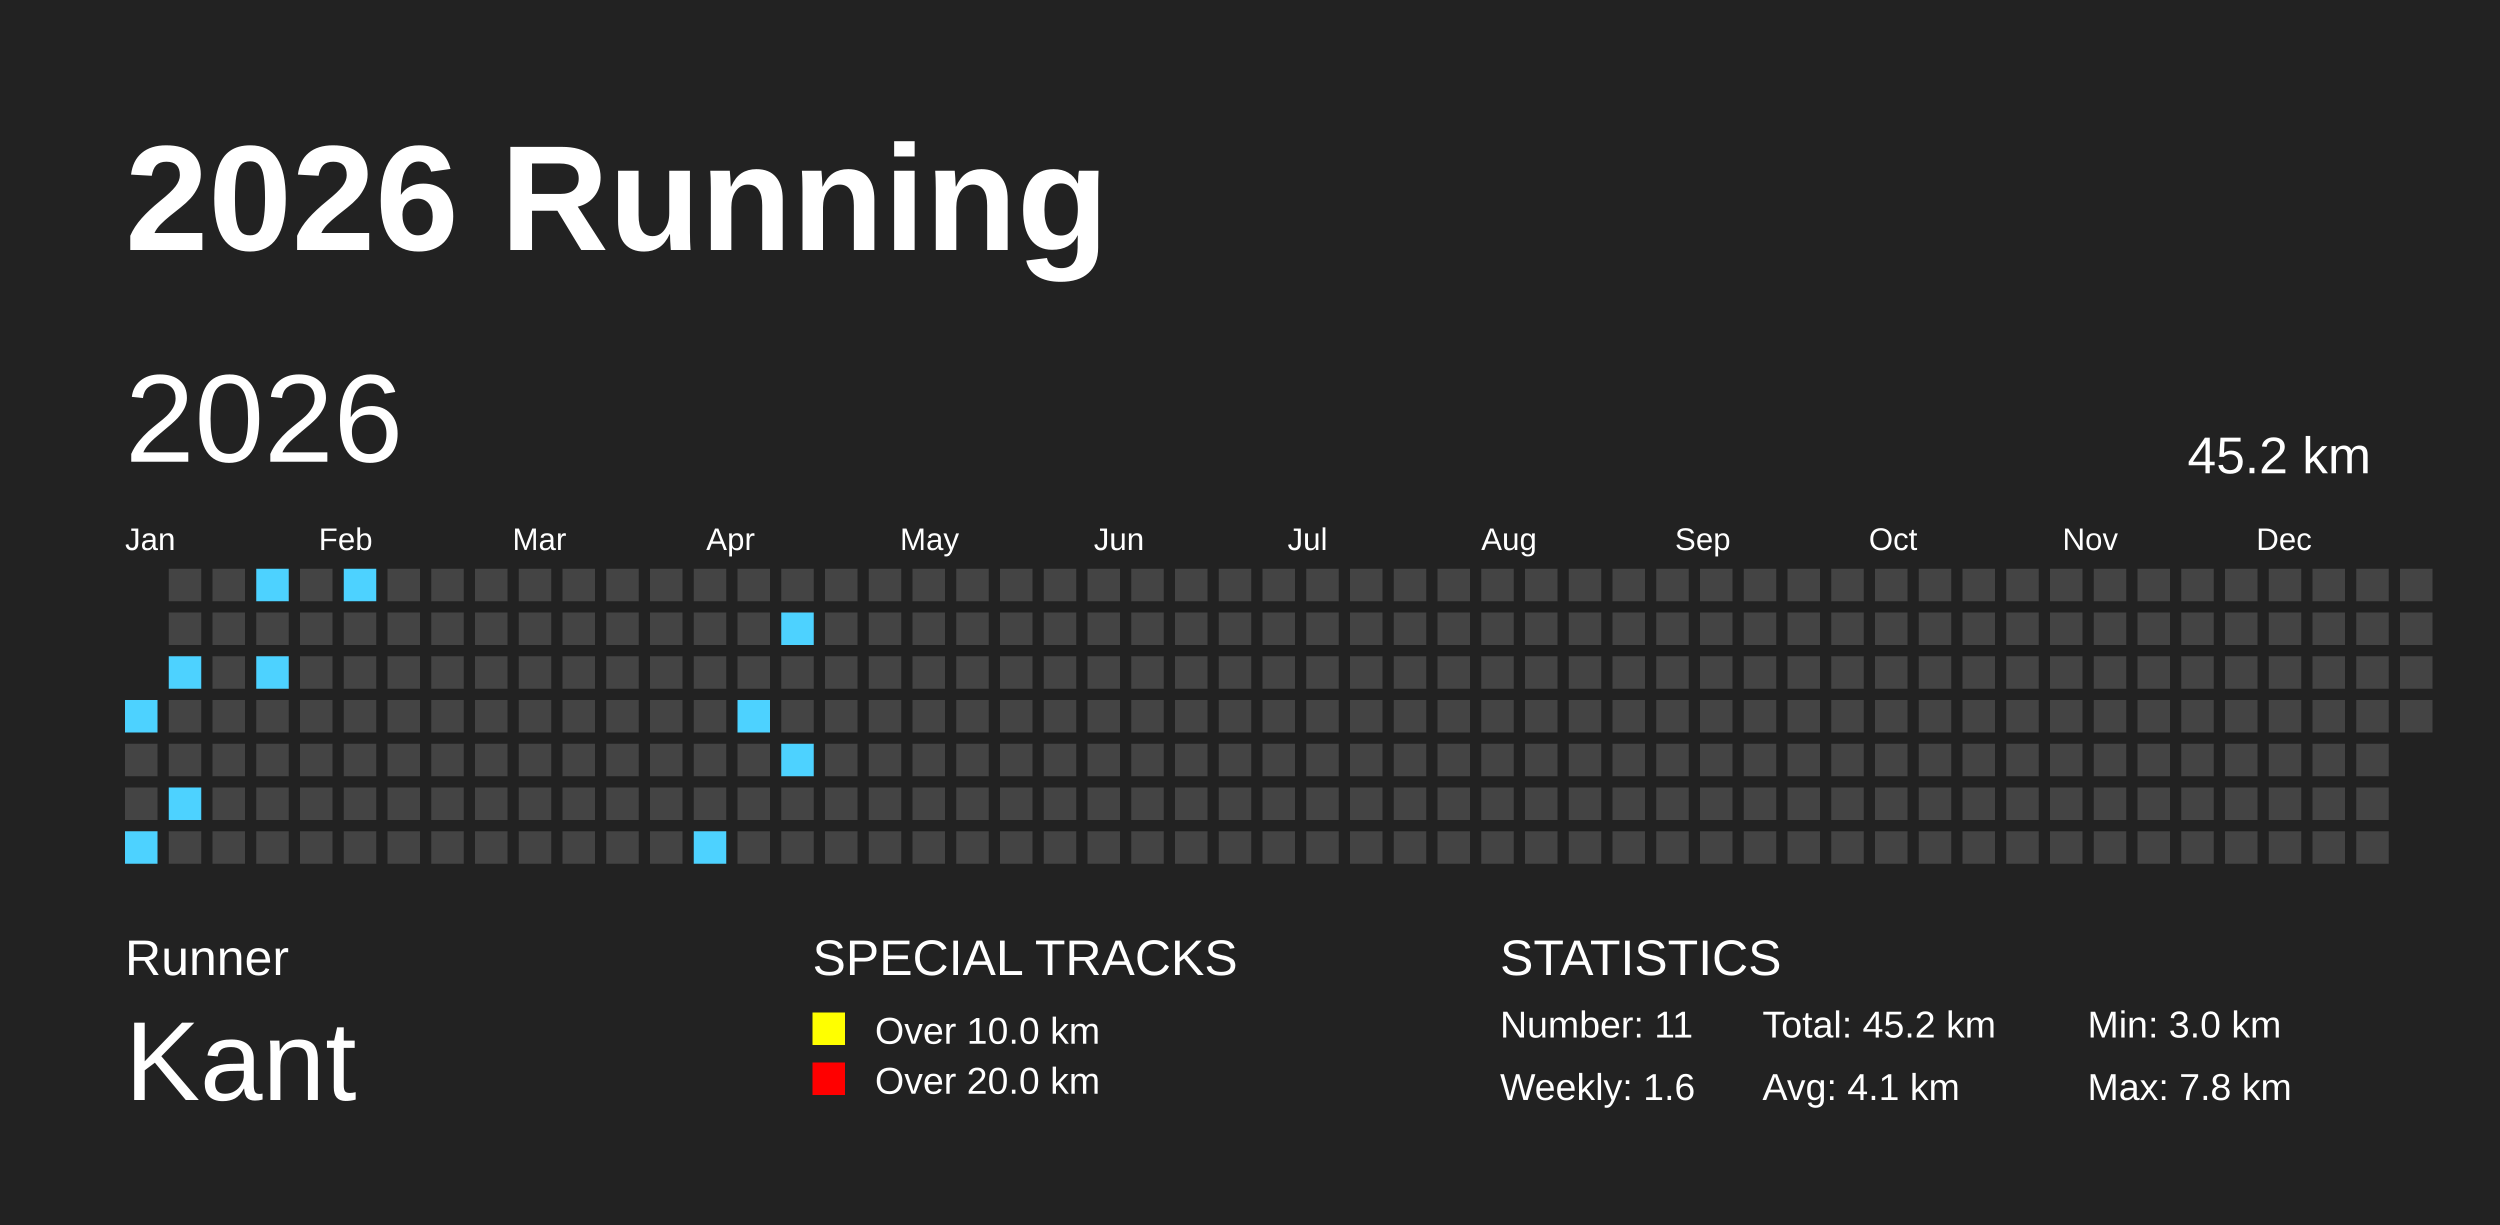
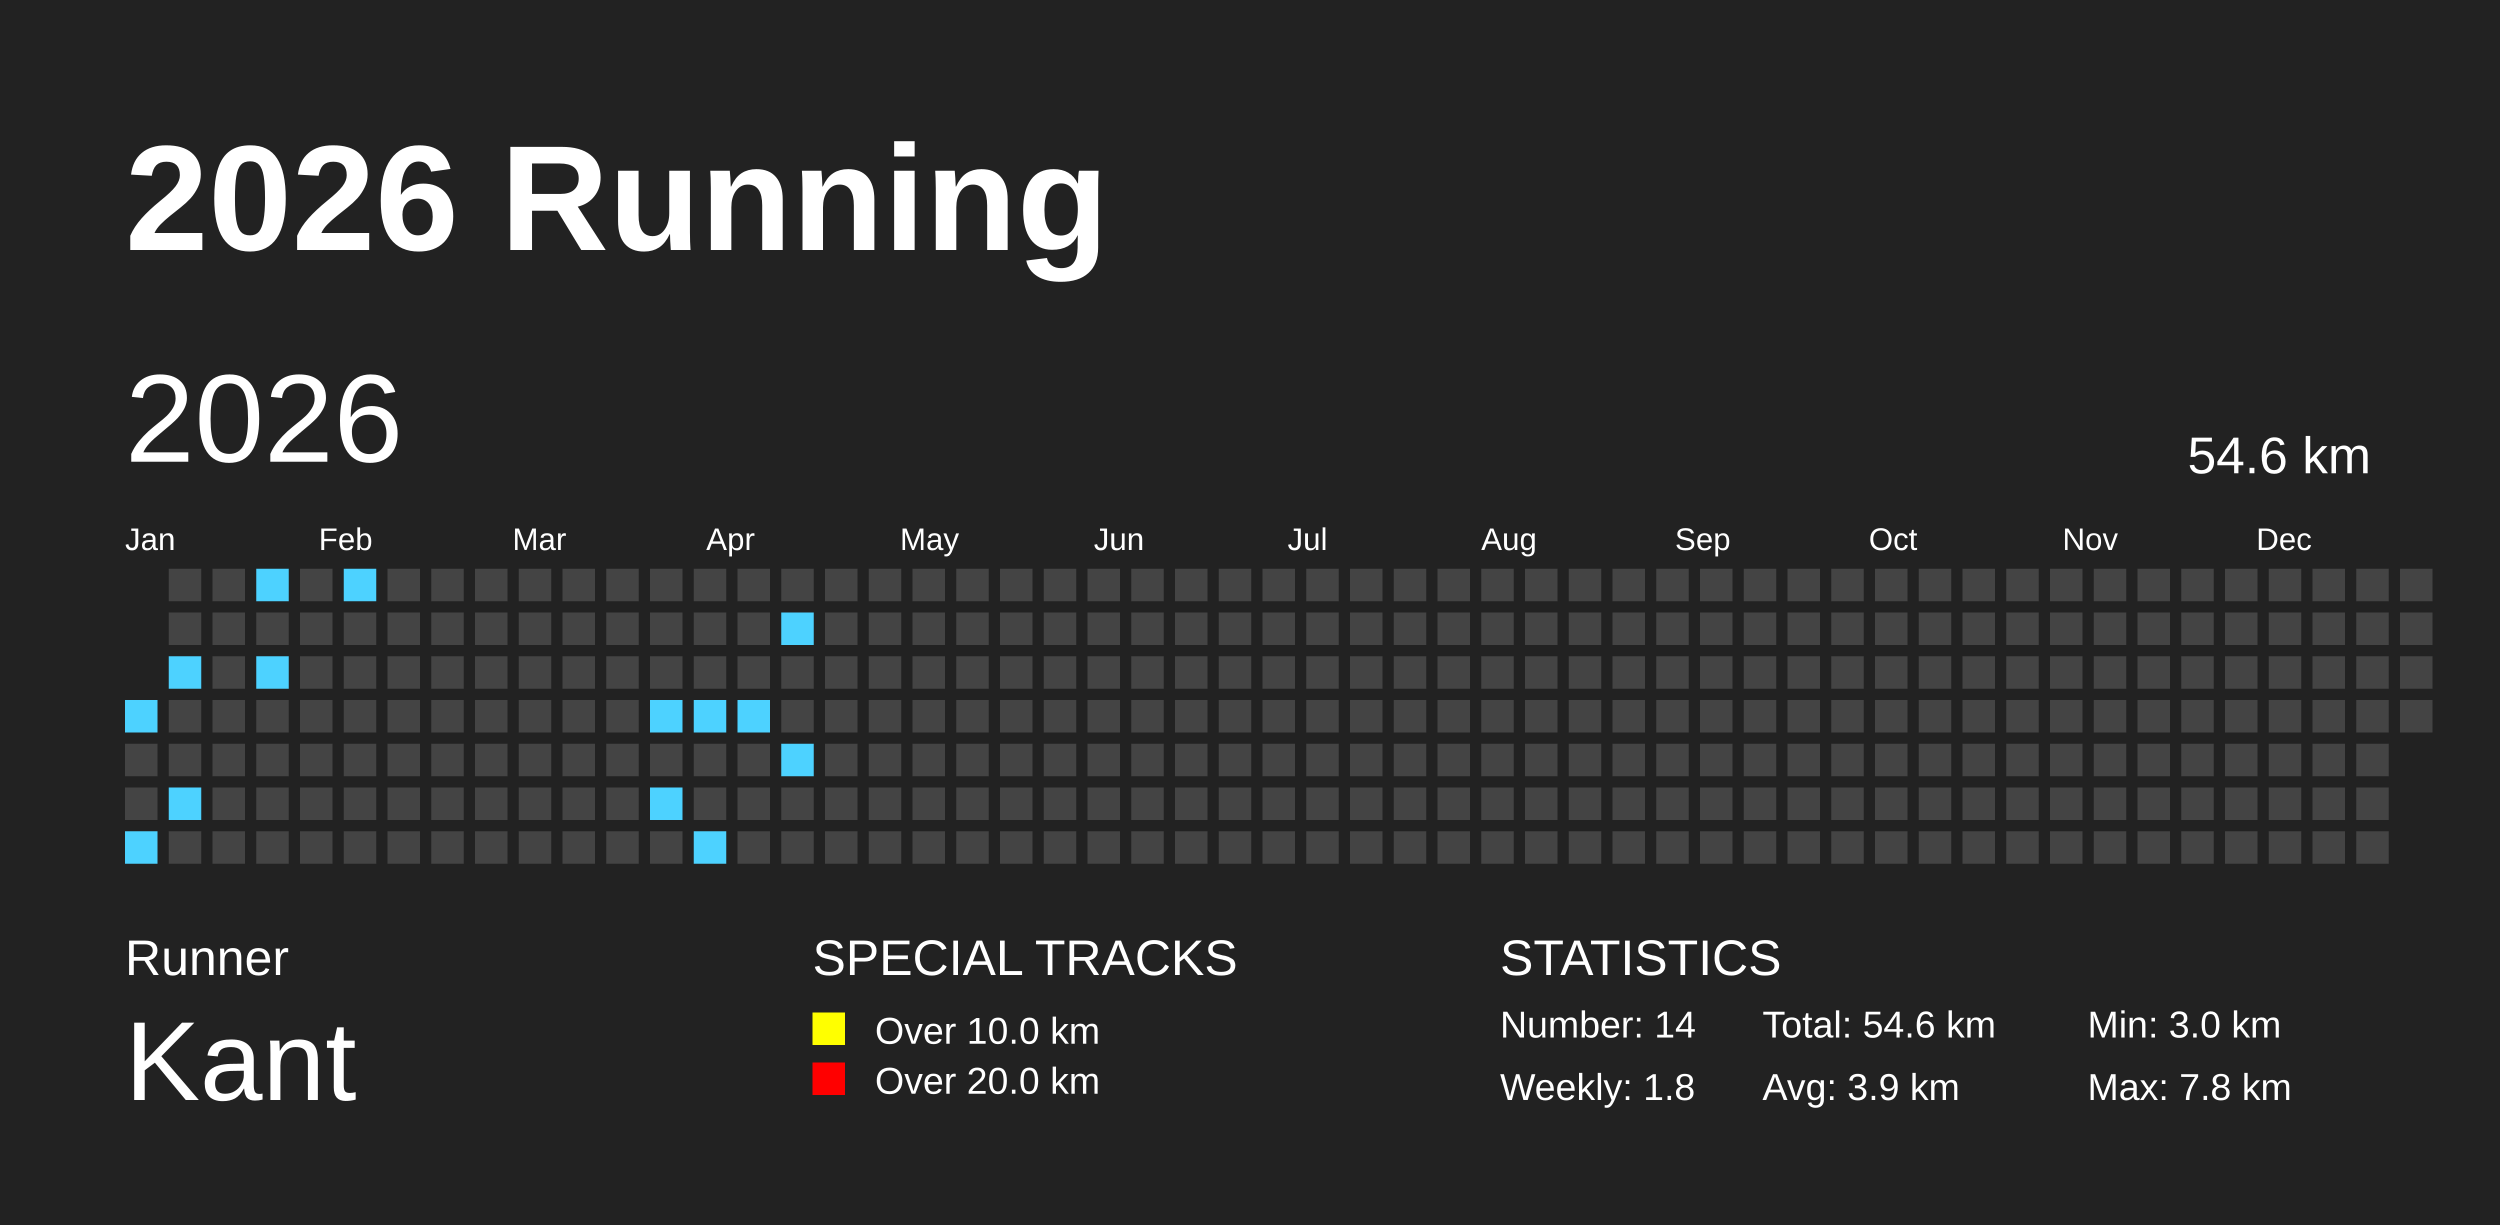
<svg xmlns="http://www.w3.org/2000/svg" baseProfile="full" height="98mm" version="1.1" viewBox="0,0,200,98" width="200mm">
  <defs />
  <rect fill="#222222" height="98" width="200" x="0" y="0" />
  <text fill="#FFFFFF" style="font-size:12px; font-family:Arial; font-weight:bold;" x="10" y="20">2026 Running</text>
  <text fill="#FFFFFF" style="font-size:4px; font-family:Arial" x="10" y="78">Runner</text>
  <text fill="#FFFFFF" style="font-size:9px; font-family:Arial" x="10" y="88">Kant</text>
  <text fill="#FFFFFF" style="font-size:4px; font-family:Arial" x="65" y="78">SPECIAL TRACKS</text>
  <rect fill="yellow" height="2.6" width="2.6" x="65" y="81" />
  <text fill="#FFFFFF" style="font-size:3px; font-family:Arial" x="70" y="83.5">Over 10.0 km</text>
  <rect fill="red" height="2.6" width="2.6" x="65" y="85" />
  <text fill="#FFFFFF" style="font-size:3px; font-family:Arial" x="70" y="87.5">Over 20.0 km</text>
  <text fill="#FFFFFF" style="font-size:4px; font-family:Arial" x="120" y="78">STATISTICS</text>
-   <text fill="#FFFFFF" style="font-size:3px; font-family:Arial" x="120" y="83">Number: 11</text>
-   <text fill="#FFFFFF" style="font-size:3px; font-family:Arial" x="120" y="88">Weekly: 1.6</text>
-   <text fill="#FFFFFF" style="font-size:3px; font-family:Arial" x="141" y="83">Total: 45.2 km</text>
-   <text fill="#FFFFFF" style="font-size:3px; font-family:Arial" x="141" y="88">Avg: 4.1 km</text>
+   <text fill="#FFFFFF" style="font-size:3px; font-family:Arial" x="120" y="83">Number: 14</text>
+   <text fill="#FFFFFF" style="font-size:3px; font-family:Arial" x="120" y="88">Weekly: 1.8</text>
+   <text fill="#FFFFFF" style="font-size:3px; font-family:Arial" x="141" y="83">Total: 54.6 km</text>
+   <text fill="#FFFFFF" style="font-size:3px; font-family:Arial" x="141" y="88">Avg: 3.9 km</text>
  <text fill="#FFFFFF" style="font-size:3px; font-family:Arial" x="167" y="83">Min: 3.0 km</text>
  <text fill="#FFFFFF" style="font-size:3px; font-family:Arial" x="167" y="88">Max: 7.8 km</text>
  <text dominant-baseline="hanging" fill="#FFFFFF" style="font-size:10.0px; font-family:Arial;" x="10" y="30">2026</text>
-   <text dominant-baseline="hanging" fill="#FFFFFF" style="font-size:4.125px; font-family:Arial;" x="175" y="35">45.2 km</text>
+   <text dominant-baseline="hanging" fill="#FFFFFF" style="font-size:4.125px; font-family:Arial;" x="175" y="35">54.6 km</text>
  <text fill="#FFFFFF" style="font-size:2.5px; font-family:Arial" x="10.0" y="44">Jan</text>
  <text fill="#FFFFFF" style="font-size:2.5px; font-family:Arial" x="25.5" y="44">Feb</text>
  <text fill="#FFFFFF" style="font-size:2.5px; font-family:Arial" x="41.0" y="44">Mar</text>
  <text fill="#FFFFFF" style="font-size:2.5px; font-family:Arial" x="56.5" y="44">Apr</text>
  <text fill="#FFFFFF" style="font-size:2.5px; font-family:Arial" x="72.0" y="44">May</text>
  <text fill="#FFFFFF" style="font-size:2.5px; font-family:Arial" x="87.5" y="44">Jun</text>
  <text fill="#FFFFFF" style="font-size:2.5px; font-family:Arial" x="103.0" y="44">Jul</text>
  <text fill="#FFFFFF" style="font-size:2.5px; font-family:Arial" x="118.5" y="44">Aug</text>
  <text fill="#FFFFFF" style="font-size:2.5px; font-family:Arial" x="134.0" y="44">Sep</text>
  <text fill="#FFFFFF" style="font-size:2.5px; font-family:Arial" x="149.5" y="44">Oct</text>
  <text fill="#FFFFFF" style="font-size:2.5px; font-family:Arial" x="165.0" y="44">Nov</text>
  <text fill="#FFFFFF" style="font-size:2.5px; font-family:Arial" x="180.5" y="44">Dec</text>
  <rect fill="#4DD2FF" height="2.6" width="2.6" x="10.0" y="56.0" />
  <rect fill="#444444" height="2.6" width="2.6" x="10.0" y="59.5" />
  <rect fill="#444444" height="2.6" width="2.6" x="10.0" y="63.0" />
  <rect fill="#4DD2FF" height="2.6" width="2.6" x="10.0" y="66.5" />
  <rect fill="#444444" height="2.6" width="2.6" x="13.5" y="45.5" />
  <rect fill="#444444" height="2.6" width="2.6" x="13.5" y="49.0" />
  <rect fill="#4DD2FF" height="2.6" width="2.6" x="13.5" y="52.5" />
  <rect fill="#444444" height="2.6" width="2.6" x="13.5" y="56.0" />
  <rect fill="#444444" height="2.6" width="2.6" x="13.5" y="59.5" />
  <rect fill="#4DD2FF" height="2.6" width="2.6" x="13.5" y="63.0" />
  <rect fill="#444444" height="2.6" width="2.6" x="13.5" y="66.5" />
  <rect fill="#444444" height="2.6" width="2.6" x="17.0" y="45.5" />
  <rect fill="#444444" height="2.6" width="2.6" x="17.0" y="49.0" />
  <rect fill="#444444" height="2.6" width="2.6" x="17.0" y="52.5" />
  <rect fill="#444444" height="2.6" width="2.6" x="17.0" y="56.0" />
  <rect fill="#444444" height="2.6" width="2.6" x="17.0" y="59.5" />
  <rect fill="#444444" height="2.6" width="2.6" x="17.0" y="63.0" />
  <rect fill="#444444" height="2.6" width="2.6" x="17.0" y="66.5" />
  <rect fill="#4DD2FF" height="2.6" width="2.6" x="20.5" y="45.5" />
  <rect fill="#444444" height="2.6" width="2.6" x="20.5" y="49.0" />
  <rect fill="#4DD2FF" height="2.6" width="2.6" x="20.5" y="52.5" />
  <rect fill="#444444" height="2.6" width="2.6" x="20.5" y="56.0" />
  <rect fill="#444444" height="2.6" width="2.6" x="20.5" y="59.5" />
  <rect fill="#444444" height="2.6" width="2.6" x="20.5" y="63.0" />
  <rect fill="#444444" height="2.6" width="2.6" x="20.5" y="66.5" />
  <rect fill="#444444" height="2.6" width="2.6" x="24.0" y="45.5" />
  <rect fill="#444444" height="2.6" width="2.6" x="24.0" y="49.0" />
  <rect fill="#444444" height="2.6" width="2.6" x="24.0" y="52.5" />
  <rect fill="#444444" height="2.6" width="2.6" x="24.0" y="56.0" />
  <rect fill="#444444" height="2.6" width="2.6" x="24.0" y="59.5" />
  <rect fill="#444444" height="2.6" width="2.6" x="24.0" y="63.0" />
  <rect fill="#444444" height="2.6" width="2.6" x="24.0" y="66.5" />
  <rect fill="#4DD2FF" height="2.6" width="2.6" x="27.5" y="45.5" />
  <rect fill="#444444" height="2.6" width="2.6" x="27.5" y="49.0" />
  <rect fill="#444444" height="2.6" width="2.6" x="27.5" y="52.5" />
  <rect fill="#444444" height="2.6" width="2.6" x="27.5" y="56.0" />
  <rect fill="#444444" height="2.6" width="2.6" x="27.5" y="59.5" />
  <rect fill="#444444" height="2.6" width="2.6" x="27.5" y="63.0" />
  <rect fill="#444444" height="2.6" width="2.6" x="27.5" y="66.5" />
  <rect fill="#444444" height="2.6" width="2.6" x="31.0" y="45.5" />
  <rect fill="#444444" height="2.6" width="2.6" x="31.0" y="49.0" />
  <rect fill="#444444" height="2.6" width="2.6" x="31.0" y="52.5" />
  <rect fill="#444444" height="2.6" width="2.6" x="31.0" y="56.0" />
  <rect fill="#444444" height="2.6" width="2.6" x="31.0" y="59.5" />
  <rect fill="#444444" height="2.6" width="2.6" x="31.0" y="63.0" />
  <rect fill="#444444" height="2.6" width="2.6" x="31.0" y="66.5" />
  <rect fill="#444444" height="2.6" width="2.6" x="34.5" y="45.5" />
  <rect fill="#444444" height="2.6" width="2.6" x="34.5" y="49.0" />
  <rect fill="#444444" height="2.6" width="2.6" x="34.5" y="52.5" />
  <rect fill="#444444" height="2.6" width="2.6" x="34.5" y="56.0" />
  <rect fill="#444444" height="2.6" width="2.6" x="34.5" y="59.5" />
  <rect fill="#444444" height="2.6" width="2.6" x="34.5" y="63.0" />
  <rect fill="#444444" height="2.6" width="2.6" x="34.5" y="66.5" />
  <rect fill="#444444" height="2.6" width="2.6" x="38.0" y="45.5" />
  <rect fill="#444444" height="2.6" width="2.6" x="38.0" y="49.0" />
  <rect fill="#444444" height="2.6" width="2.6" x="38.0" y="52.5" />
  <rect fill="#444444" height="2.6" width="2.6" x="38.0" y="56.0" />
  <rect fill="#444444" height="2.6" width="2.6" x="38.0" y="59.5" />
  <rect fill="#444444" height="2.6" width="2.6" x="38.0" y="63.0" />
  <rect fill="#444444" height="2.6" width="2.6" x="38.0" y="66.5" />
  <rect fill="#444444" height="2.6" width="2.6" x="41.5" y="45.5" />
  <rect fill="#444444" height="2.6" width="2.6" x="41.5" y="49.0" />
  <rect fill="#444444" height="2.6" width="2.6" x="41.5" y="52.5" />
  <rect fill="#444444" height="2.6" width="2.6" x="41.5" y="56.0" />
  <rect fill="#444444" height="2.6" width="2.6" x="41.5" y="59.5" />
  <rect fill="#444444" height="2.6" width="2.6" x="41.5" y="63.0" />
  <rect fill="#444444" height="2.6" width="2.6" x="41.5" y="66.5" />
  <rect fill="#444444" height="2.6" width="2.6" x="45.0" y="45.5" />
  <rect fill="#444444" height="2.6" width="2.6" x="45.0" y="49.0" />
  <rect fill="#444444" height="2.6" width="2.6" x="45.0" y="52.5" />
  <rect fill="#444444" height="2.6" width="2.6" x="45.0" y="56.0" />
  <rect fill="#444444" height="2.6" width="2.6" x="45.0" y="59.5" />
  <rect fill="#444444" height="2.6" width="2.6" x="45.0" y="63.0" />
  <rect fill="#444444" height="2.6" width="2.6" x="45.0" y="66.5" />
  <rect fill="#444444" height="2.6" width="2.6" x="48.5" y="45.5" />
  <rect fill="#444444" height="2.6" width="2.6" x="48.5" y="49.0" />
  <rect fill="#444444" height="2.6" width="2.6" x="48.5" y="52.5" />
  <rect fill="#444444" height="2.6" width="2.6" x="48.5" y="56.0" />
  <rect fill="#444444" height="2.6" width="2.6" x="48.5" y="59.5" />
  <rect fill="#444444" height="2.6" width="2.6" x="48.5" y="63.0" />
  <rect fill="#444444" height="2.6" width="2.6" x="48.5" y="66.5" />
  <rect fill="#444444" height="2.6" width="2.6" x="52.0" y="45.5" />
  <rect fill="#444444" height="2.6" width="2.6" x="52.0" y="49.0" />
  <rect fill="#444444" height="2.6" width="2.6" x="52.0" y="52.5" />
-   <rect fill="#444444" height="2.6" width="2.6" x="52.0" y="56.0" />
+   <rect fill="#4DD2FF" height="2.6" width="2.6" x="52.0" y="56.0" />
  <rect fill="#444444" height="2.6" width="2.6" x="52.0" y="59.5" />
-   <rect fill="#444444" height="2.6" width="2.6" x="52.0" y="63.0" />
+   <rect fill="#4DD2FF" height="2.6" width="2.6" x="52.0" y="63.0" />
  <rect fill="#444444" height="2.6" width="2.6" x="52.0" y="66.5" />
  <rect fill="#444444" height="2.6" width="2.6" x="55.5" y="45.5" />
  <rect fill="#444444" height="2.6" width="2.6" x="55.5" y="49.0" />
  <rect fill="#444444" height="2.6" width="2.6" x="55.5" y="52.5" />
-   <rect fill="#444444" height="2.6" width="2.6" x="55.5" y="56.0" />
+   <rect fill="#4DD2FF" height="2.6" width="2.6" x="55.5" y="56.0" />
  <rect fill="#444444" height="2.6" width="2.6" x="55.5" y="59.5" />
  <rect fill="#444444" height="2.6" width="2.6" x="55.5" y="63.0" />
  <rect fill="#4DD2FF" height="2.6" width="2.6" x="55.5" y="66.5" />
  <rect fill="#444444" height="2.6" width="2.6" x="59.0" y="45.5" />
  <rect fill="#444444" height="2.6" width="2.6" x="59.0" y="49.0" />
  <rect fill="#444444" height="2.6" width="2.6" x="59.0" y="52.5" />
  <rect fill="#4DD2FF" height="2.6" width="2.6" x="59.0" y="56.0" />
  <rect fill="#444444" height="2.6" width="2.6" x="59.0" y="59.5" />
  <rect fill="#444444" height="2.6" width="2.6" x="59.0" y="63.0" />
  <rect fill="#444444" height="2.6" width="2.6" x="59.0" y="66.5" />
  <rect fill="#444444" height="2.6" width="2.6" x="62.5" y="45.5" />
  <rect fill="#4DD2FF" height="2.6" width="2.6" x="62.5" y="49.0" />
  <rect fill="#444444" height="2.6" width="2.6" x="62.5" y="52.5" />
  <rect fill="#444444" height="2.6" width="2.6" x="62.5" y="56.0" />
  <rect fill="#4DD2FF" height="2.6" width="2.6" x="62.5" y="59.5" />
  <rect fill="#444444" height="2.6" width="2.6" x="62.5" y="63.0" />
  <rect fill="#444444" height="2.6" width="2.6" x="62.5" y="66.5" />
  <rect fill="#444444" height="2.6" width="2.6" x="66.0" y="45.5" />
  <rect fill="#444444" height="2.6" width="2.6" x="66.0" y="49.0" />
  <rect fill="#444444" height="2.6" width="2.6" x="66.0" y="52.5" />
  <rect fill="#444444" height="2.6" width="2.6" x="66.0" y="56.0" />
  <rect fill="#444444" height="2.6" width="2.6" x="66.0" y="59.5" />
  <rect fill="#444444" height="2.6" width="2.6" x="66.0" y="63.0" />
  <rect fill="#444444" height="2.6" width="2.6" x="66.0" y="66.5" />
  <rect fill="#444444" height="2.6" width="2.6" x="69.5" y="45.5" />
  <rect fill="#444444" height="2.6" width="2.6" x="69.5" y="49.0" />
  <rect fill="#444444" height="2.6" width="2.6" x="69.5" y="52.5" />
  <rect fill="#444444" height="2.6" width="2.6" x="69.5" y="56.0" />
  <rect fill="#444444" height="2.6" width="2.6" x="69.5" y="59.5" />
  <rect fill="#444444" height="2.6" width="2.6" x="69.5" y="63.0" />
  <rect fill="#444444" height="2.6" width="2.6" x="69.5" y="66.5" />
  <rect fill="#444444" height="2.6" width="2.6" x="73.0" y="45.5" />
  <rect fill="#444444" height="2.6" width="2.6" x="73.0" y="49.0" />
  <rect fill="#444444" height="2.6" width="2.6" x="73.0" y="52.5" />
  <rect fill="#444444" height="2.6" width="2.6" x="73.0" y="56.0" />
  <rect fill="#444444" height="2.6" width="2.6" x="73.0" y="59.5" />
  <rect fill="#444444" height="2.6" width="2.6" x="73.0" y="63.0" />
  <rect fill="#444444" height="2.6" width="2.6" x="73.0" y="66.5" />
  <rect fill="#444444" height="2.6" width="2.6" x="76.5" y="45.5" />
  <rect fill="#444444" height="2.6" width="2.6" x="76.5" y="49.0" />
  <rect fill="#444444" height="2.6" width="2.6" x="76.5" y="52.5" />
  <rect fill="#444444" height="2.6" width="2.6" x="76.5" y="56.0" />
  <rect fill="#444444" height="2.6" width="2.6" x="76.5" y="59.5" />
  <rect fill="#444444" height="2.6" width="2.6" x="76.5" y="63.0" />
  <rect fill="#444444" height="2.6" width="2.6" x="76.5" y="66.5" />
  <rect fill="#444444" height="2.6" width="2.6" x="80.0" y="45.5" />
  <rect fill="#444444" height="2.6" width="2.6" x="80.0" y="49.0" />
  <rect fill="#444444" height="2.6" width="2.6" x="80.0" y="52.5" />
  <rect fill="#444444" height="2.6" width="2.6" x="80.0" y="56.0" />
  <rect fill="#444444" height="2.6" width="2.6" x="80.0" y="59.5" />
  <rect fill="#444444" height="2.6" width="2.6" x="80.0" y="63.0" />
  <rect fill="#444444" height="2.6" width="2.6" x="80.0" y="66.5" />
  <rect fill="#444444" height="2.6" width="2.6" x="83.5" y="45.5" />
  <rect fill="#444444" height="2.6" width="2.6" x="83.5" y="49.0" />
  <rect fill="#444444" height="2.6" width="2.6" x="83.5" y="52.5" />
  <rect fill="#444444" height="2.6" width="2.6" x="83.5" y="56.0" />
  <rect fill="#444444" height="2.6" width="2.6" x="83.5" y="59.5" />
  <rect fill="#444444" height="2.6" width="2.6" x="83.5" y="63.0" />
  <rect fill="#444444" height="2.6" width="2.6" x="83.5" y="66.5" />
  <rect fill="#444444" height="2.6" width="2.6" x="87.0" y="45.5" />
  <rect fill="#444444" height="2.6" width="2.6" x="87.0" y="49.0" />
  <rect fill="#444444" height="2.6" width="2.6" x="87.0" y="52.5" />
  <rect fill="#444444" height="2.6" width="2.6" x="87.0" y="56.0" />
  <rect fill="#444444" height="2.6" width="2.6" x="87.0" y="59.5" />
  <rect fill="#444444" height="2.6" width="2.6" x="87.0" y="63.0" />
  <rect fill="#444444" height="2.6" width="2.6" x="87.0" y="66.5" />
  <rect fill="#444444" height="2.6" width="2.6" x="90.5" y="45.5" />
  <rect fill="#444444" height="2.6" width="2.6" x="90.5" y="49.0" />
  <rect fill="#444444" height="2.6" width="2.6" x="90.5" y="52.5" />
  <rect fill="#444444" height="2.6" width="2.6" x="90.5" y="56.0" />
  <rect fill="#444444" height="2.6" width="2.6" x="90.5" y="59.5" />
  <rect fill="#444444" height="2.6" width="2.6" x="90.5" y="63.0" />
  <rect fill="#444444" height="2.6" width="2.6" x="90.5" y="66.5" />
  <rect fill="#444444" height="2.6" width="2.6" x="94.0" y="45.5" />
  <rect fill="#444444" height="2.6" width="2.6" x="94.0" y="49.0" />
  <rect fill="#444444" height="2.6" width="2.6" x="94.0" y="52.5" />
  <rect fill="#444444" height="2.6" width="2.6" x="94.0" y="56.0" />
  <rect fill="#444444" height="2.6" width="2.6" x="94.0" y="59.5" />
  <rect fill="#444444" height="2.6" width="2.6" x="94.0" y="63.0" />
  <rect fill="#444444" height="2.6" width="2.6" x="94.0" y="66.5" />
  <rect fill="#444444" height="2.6" width="2.6" x="97.5" y="45.5" />
  <rect fill="#444444" height="2.6" width="2.6" x="97.5" y="49.0" />
  <rect fill="#444444" height="2.6" width="2.6" x="97.5" y="52.5" />
  <rect fill="#444444" height="2.6" width="2.6" x="97.5" y="56.0" />
  <rect fill="#444444" height="2.6" width="2.6" x="97.5" y="59.5" />
  <rect fill="#444444" height="2.6" width="2.6" x="97.5" y="63.0" />
  <rect fill="#444444" height="2.6" width="2.6" x="97.5" y="66.5" />
  <rect fill="#444444" height="2.6" width="2.6" x="101.0" y="45.5" />
  <rect fill="#444444" height="2.6" width="2.6" x="101.0" y="49.0" />
  <rect fill="#444444" height="2.6" width="2.6" x="101.0" y="52.5" />
  <rect fill="#444444" height="2.6" width="2.6" x="101.0" y="56.0" />
  <rect fill="#444444" height="2.6" width="2.6" x="101.0" y="59.5" />
  <rect fill="#444444" height="2.6" width="2.6" x="101.0" y="63.0" />
  <rect fill="#444444" height="2.6" width="2.6" x="101.0" y="66.5" />
  <rect fill="#444444" height="2.6" width="2.6" x="104.5" y="45.5" />
  <rect fill="#444444" height="2.6" width="2.6" x="104.5" y="49.0" />
  <rect fill="#444444" height="2.6" width="2.6" x="104.5" y="52.5" />
  <rect fill="#444444" height="2.6" width="2.6" x="104.5" y="56.0" />
  <rect fill="#444444" height="2.6" width="2.6" x="104.5" y="59.5" />
  <rect fill="#444444" height="2.6" width="2.6" x="104.5" y="63.0" />
  <rect fill="#444444" height="2.6" width="2.6" x="104.5" y="66.5" />
  <rect fill="#444444" height="2.6" width="2.6" x="108.0" y="45.5" />
  <rect fill="#444444" height="2.6" width="2.6" x="108.0" y="49.0" />
  <rect fill="#444444" height="2.6" width="2.6" x="108.0" y="52.5" />
  <rect fill="#444444" height="2.6" width="2.6" x="108.0" y="56.0" />
  <rect fill="#444444" height="2.6" width="2.6" x="108.0" y="59.5" />
  <rect fill="#444444" height="2.6" width="2.6" x="108.0" y="63.0" />
  <rect fill="#444444" height="2.6" width="2.6" x="108.0" y="66.5" />
  <rect fill="#444444" height="2.6" width="2.6" x="111.5" y="45.5" />
  <rect fill="#444444" height="2.6" width="2.6" x="111.5" y="49.0" />
  <rect fill="#444444" height="2.6" width="2.6" x="111.5" y="52.5" />
  <rect fill="#444444" height="2.6" width="2.6" x="111.5" y="56.0" />
  <rect fill="#444444" height="2.6" width="2.6" x="111.5" y="59.5" />
  <rect fill="#444444" height="2.6" width="2.6" x="111.5" y="63.0" />
  <rect fill="#444444" height="2.6" width="2.6" x="111.5" y="66.5" />
  <rect fill="#444444" height="2.6" width="2.6" x="115.0" y="45.5" />
  <rect fill="#444444" height="2.6" width="2.6" x="115.0" y="49.0" />
  <rect fill="#444444" height="2.6" width="2.6" x="115.0" y="52.5" />
  <rect fill="#444444" height="2.6" width="2.6" x="115.0" y="56.0" />
  <rect fill="#444444" height="2.6" width="2.6" x="115.0" y="59.5" />
  <rect fill="#444444" height="2.6" width="2.6" x="115.0" y="63.0" />
  <rect fill="#444444" height="2.6" width="2.6" x="115.0" y="66.5" />
  <rect fill="#444444" height="2.6" width="2.6" x="118.5" y="45.5" />
  <rect fill="#444444" height="2.6" width="2.6" x="118.5" y="49.0" />
  <rect fill="#444444" height="2.6" width="2.6" x="118.5" y="52.5" />
  <rect fill="#444444" height="2.6" width="2.6" x="118.5" y="56.0" />
  <rect fill="#444444" height="2.6" width="2.6" x="118.5" y="59.5" />
  <rect fill="#444444" height="2.6" width="2.6" x="118.5" y="63.0" />
  <rect fill="#444444" height="2.6" width="2.6" x="118.5" y="66.5" />
  <rect fill="#444444" height="2.6" width="2.6" x="122.0" y="45.5" />
  <rect fill="#444444" height="2.6" width="2.6" x="122.0" y="49.0" />
  <rect fill="#444444" height="2.6" width="2.6" x="122.0" y="52.5" />
  <rect fill="#444444" height="2.6" width="2.6" x="122.0" y="56.0" />
  <rect fill="#444444" height="2.6" width="2.6" x="122.0" y="59.5" />
  <rect fill="#444444" height="2.6" width="2.6" x="122.0" y="63.0" />
  <rect fill="#444444" height="2.6" width="2.6" x="122.0" y="66.5" />
  <rect fill="#444444" height="2.6" width="2.6" x="125.5" y="45.5" />
  <rect fill="#444444" height="2.6" width="2.6" x="125.5" y="49.0" />
  <rect fill="#444444" height="2.6" width="2.6" x="125.5" y="52.5" />
  <rect fill="#444444" height="2.6" width="2.6" x="125.5" y="56.0" />
  <rect fill="#444444" height="2.6" width="2.6" x="125.5" y="59.5" />
  <rect fill="#444444" height="2.6" width="2.6" x="125.5" y="63.0" />
  <rect fill="#444444" height="2.6" width="2.6" x="125.5" y="66.5" />
  <rect fill="#444444" height="2.6" width="2.6" x="129.0" y="45.5" />
  <rect fill="#444444" height="2.6" width="2.6" x="129.0" y="49.0" />
  <rect fill="#444444" height="2.6" width="2.6" x="129.0" y="52.5" />
  <rect fill="#444444" height="2.6" width="2.6" x="129.0" y="56.0" />
  <rect fill="#444444" height="2.6" width="2.6" x="129.0" y="59.5" />
  <rect fill="#444444" height="2.6" width="2.6" x="129.0" y="63.0" />
  <rect fill="#444444" height="2.6" width="2.6" x="129.0" y="66.5" />
  <rect fill="#444444" height="2.6" width="2.6" x="132.5" y="45.5" />
  <rect fill="#444444" height="2.6" width="2.6" x="132.5" y="49.0" />
  <rect fill="#444444" height="2.6" width="2.6" x="132.5" y="52.5" />
  <rect fill="#444444" height="2.6" width="2.6" x="132.5" y="56.0" />
  <rect fill="#444444" height="2.6" width="2.6" x="132.5" y="59.5" />
  <rect fill="#444444" height="2.6" width="2.6" x="132.5" y="63.0" />
  <rect fill="#444444" height="2.6" width="2.6" x="132.5" y="66.5" />
  <rect fill="#444444" height="2.6" width="2.6" x="136.0" y="45.5" />
  <rect fill="#444444" height="2.6" width="2.6" x="136.0" y="49.0" />
  <rect fill="#444444" height="2.6" width="2.6" x="136.0" y="52.5" />
  <rect fill="#444444" height="2.6" width="2.6" x="136.0" y="56.0" />
  <rect fill="#444444" height="2.6" width="2.6" x="136.0" y="59.5" />
  <rect fill="#444444" height="2.6" width="2.6" x="136.0" y="63.0" />
  <rect fill="#444444" height="2.6" width="2.6" x="136.0" y="66.5" />
  <rect fill="#444444" height="2.6" width="2.6" x="139.5" y="45.5" />
  <rect fill="#444444" height="2.6" width="2.6" x="139.5" y="49.0" />
  <rect fill="#444444" height="2.6" width="2.6" x="139.5" y="52.5" />
  <rect fill="#444444" height="2.6" width="2.6" x="139.5" y="56.0" />
  <rect fill="#444444" height="2.6" width="2.6" x="139.5" y="59.5" />
  <rect fill="#444444" height="2.6" width="2.6" x="139.5" y="63.0" />
  <rect fill="#444444" height="2.6" width="2.6" x="139.5" y="66.5" />
  <rect fill="#444444" height="2.6" width="2.6" x="143.0" y="45.5" />
  <rect fill="#444444" height="2.6" width="2.6" x="143.0" y="49.0" />
  <rect fill="#444444" height="2.6" width="2.6" x="143.0" y="52.5" />
  <rect fill="#444444" height="2.6" width="2.6" x="143.0" y="56.0" />
  <rect fill="#444444" height="2.6" width="2.6" x="143.0" y="59.5" />
  <rect fill="#444444" height="2.6" width="2.6" x="143.0" y="63.0" />
  <rect fill="#444444" height="2.6" width="2.6" x="143.0" y="66.5" />
  <rect fill="#444444" height="2.6" width="2.6" x="146.5" y="45.5" />
  <rect fill="#444444" height="2.6" width="2.6" x="146.5" y="49.0" />
  <rect fill="#444444" height="2.6" width="2.6" x="146.5" y="52.5" />
  <rect fill="#444444" height="2.6" width="2.6" x="146.5" y="56.0" />
  <rect fill="#444444" height="2.6" width="2.6" x="146.5" y="59.5" />
  <rect fill="#444444" height="2.6" width="2.6" x="146.5" y="63.0" />
  <rect fill="#444444" height="2.6" width="2.6" x="146.5" y="66.5" />
  <rect fill="#444444" height="2.6" width="2.6" x="150.0" y="45.5" />
  <rect fill="#444444" height="2.6" width="2.6" x="150.0" y="49.0" />
  <rect fill="#444444" height="2.6" width="2.6" x="150.0" y="52.5" />
  <rect fill="#444444" height="2.6" width="2.6" x="150.0" y="56.0" />
  <rect fill="#444444" height="2.6" width="2.6" x="150.0" y="59.5" />
  <rect fill="#444444" height="2.6" width="2.6" x="150.0" y="63.0" />
  <rect fill="#444444" height="2.6" width="2.6" x="150.0" y="66.5" />
  <rect fill="#444444" height="2.6" width="2.6" x="153.5" y="45.5" />
  <rect fill="#444444" height="2.6" width="2.6" x="153.5" y="49.0" />
  <rect fill="#444444" height="2.6" width="2.6" x="153.5" y="52.5" />
  <rect fill="#444444" height="2.6" width="2.6" x="153.5" y="56.0" />
  <rect fill="#444444" height="2.6" width="2.6" x="153.5" y="59.5" />
  <rect fill="#444444" height="2.6" width="2.6" x="153.5" y="63.0" />
  <rect fill="#444444" height="2.6" width="2.6" x="153.5" y="66.5" />
  <rect fill="#444444" height="2.6" width="2.6" x="157.0" y="45.5" />
  <rect fill="#444444" height="2.6" width="2.6" x="157.0" y="49.0" />
  <rect fill="#444444" height="2.6" width="2.6" x="157.0" y="52.5" />
  <rect fill="#444444" height="2.6" width="2.6" x="157.0" y="56.0" />
  <rect fill="#444444" height="2.6" width="2.6" x="157.0" y="59.5" />
  <rect fill="#444444" height="2.6" width="2.6" x="157.0" y="63.0" />
  <rect fill="#444444" height="2.6" width="2.6" x="157.0" y="66.5" />
  <rect fill="#444444" height="2.6" width="2.6" x="160.5" y="45.5" />
  <rect fill="#444444" height="2.6" width="2.6" x="160.5" y="49.0" />
  <rect fill="#444444" height="2.6" width="2.6" x="160.5" y="52.5" />
  <rect fill="#444444" height="2.6" width="2.6" x="160.5" y="56.0" />
  <rect fill="#444444" height="2.6" width="2.6" x="160.5" y="59.5" />
  <rect fill="#444444" height="2.6" width="2.6" x="160.5" y="63.0" />
  <rect fill="#444444" height="2.6" width="2.6" x="160.5" y="66.5" />
  <rect fill="#444444" height="2.6" width="2.6" x="164.0" y="45.5" />
  <rect fill="#444444" height="2.6" width="2.6" x="164.0" y="49.0" />
  <rect fill="#444444" height="2.6" width="2.6" x="164.0" y="52.5" />
  <rect fill="#444444" height="2.6" width="2.6" x="164.0" y="56.0" />
  <rect fill="#444444" height="2.6" width="2.6" x="164.0" y="59.5" />
  <rect fill="#444444" height="2.6" width="2.6" x="164.0" y="63.0" />
  <rect fill="#444444" height="2.6" width="2.6" x="164.0" y="66.5" />
  <rect fill="#444444" height="2.6" width="2.6" x="167.5" y="45.5" />
  <rect fill="#444444" height="2.6" width="2.6" x="167.5" y="49.0" />
  <rect fill="#444444" height="2.6" width="2.6" x="167.5" y="52.5" />
  <rect fill="#444444" height="2.6" width="2.6" x="167.5" y="56.0" />
  <rect fill="#444444" height="2.6" width="2.6" x="167.5" y="59.5" />
  <rect fill="#444444" height="2.6" width="2.6" x="167.5" y="63.0" />
  <rect fill="#444444" height="2.6" width="2.6" x="167.5" y="66.5" />
  <rect fill="#444444" height="2.6" width="2.6" x="171.0" y="45.5" />
  <rect fill="#444444" height="2.6" width="2.6" x="171.0" y="49.0" />
  <rect fill="#444444" height="2.6" width="2.6" x="171.0" y="52.5" />
  <rect fill="#444444" height="2.6" width="2.6" x="171.0" y="56.0" />
  <rect fill="#444444" height="2.6" width="2.6" x="171.0" y="59.5" />
  <rect fill="#444444" height="2.6" width="2.6" x="171.0" y="63.0" />
  <rect fill="#444444" height="2.6" width="2.6" x="171.0" y="66.5" />
  <rect fill="#444444" height="2.6" width="2.6" x="174.5" y="45.5" />
  <rect fill="#444444" height="2.6" width="2.6" x="174.5" y="49.0" />
  <rect fill="#444444" height="2.6" width="2.6" x="174.5" y="52.5" />
  <rect fill="#444444" height="2.6" width="2.6" x="174.5" y="56.0" />
  <rect fill="#444444" height="2.6" width="2.6" x="174.5" y="59.5" />
  <rect fill="#444444" height="2.6" width="2.6" x="174.5" y="63.0" />
  <rect fill="#444444" height="2.6" width="2.6" x="174.5" y="66.5" />
  <rect fill="#444444" height="2.6" width="2.6" x="178.0" y="45.5" />
  <rect fill="#444444" height="2.6" width="2.6" x="178.0" y="49.0" />
  <rect fill="#444444" height="2.6" width="2.6" x="178.0" y="52.5" />
  <rect fill="#444444" height="2.6" width="2.6" x="178.0" y="56.0" />
  <rect fill="#444444" height="2.6" width="2.6" x="178.0" y="59.5" />
  <rect fill="#444444" height="2.6" width="2.6" x="178.0" y="63.0" />
  <rect fill="#444444" height="2.6" width="2.6" x="178.0" y="66.5" />
  <rect fill="#444444" height="2.6" width="2.6" x="181.5" y="45.5" />
  <rect fill="#444444" height="2.6" width="2.6" x="181.5" y="49.0" />
  <rect fill="#444444" height="2.6" width="2.6" x="181.5" y="52.5" />
  <rect fill="#444444" height="2.6" width="2.6" x="181.5" y="56.0" />
  <rect fill="#444444" height="2.6" width="2.6" x="181.5" y="59.5" />
  <rect fill="#444444" height="2.6" width="2.6" x="181.5" y="63.0" />
  <rect fill="#444444" height="2.6" width="2.6" x="181.5" y="66.5" />
  <rect fill="#444444" height="2.6" width="2.6" x="185.0" y="45.5" />
  <rect fill="#444444" height="2.6" width="2.6" x="185.0" y="49.0" />
  <rect fill="#444444" height="2.6" width="2.6" x="185.0" y="52.5" />
  <rect fill="#444444" height="2.6" width="2.6" x="185.0" y="56.0" />
  <rect fill="#444444" height="2.6" width="2.6" x="185.0" y="59.5" />
  <rect fill="#444444" height="2.6" width="2.6" x="185.0" y="63.0" />
  <rect fill="#444444" height="2.6" width="2.6" x="185.0" y="66.5" />
  <rect fill="#444444" height="2.6" width="2.6" x="188.5" y="45.5" />
  <rect fill="#444444" height="2.6" width="2.6" x="188.5" y="49.0" />
  <rect fill="#444444" height="2.6" width="2.6" x="188.5" y="52.5" />
  <rect fill="#444444" height="2.6" width="2.6" x="188.5" y="56.0" />
  <rect fill="#444444" height="2.6" width="2.6" x="188.5" y="59.5" />
  <rect fill="#444444" height="2.6" width="2.6" x="188.5" y="63.0" />
  <rect fill="#444444" height="2.6" width="2.6" x="188.5" y="66.5" />
  <rect fill="#444444" height="2.6" width="2.6" x="192.0" y="45.5" />
  <rect fill="#444444" height="2.6" width="2.6" x="192.0" y="49.0" />
  <rect fill="#444444" height="2.6" width="2.6" x="192.0" y="52.5" />
  <rect fill="#444444" height="2.6" width="2.6" x="192.0" y="56.0" />
</svg>
